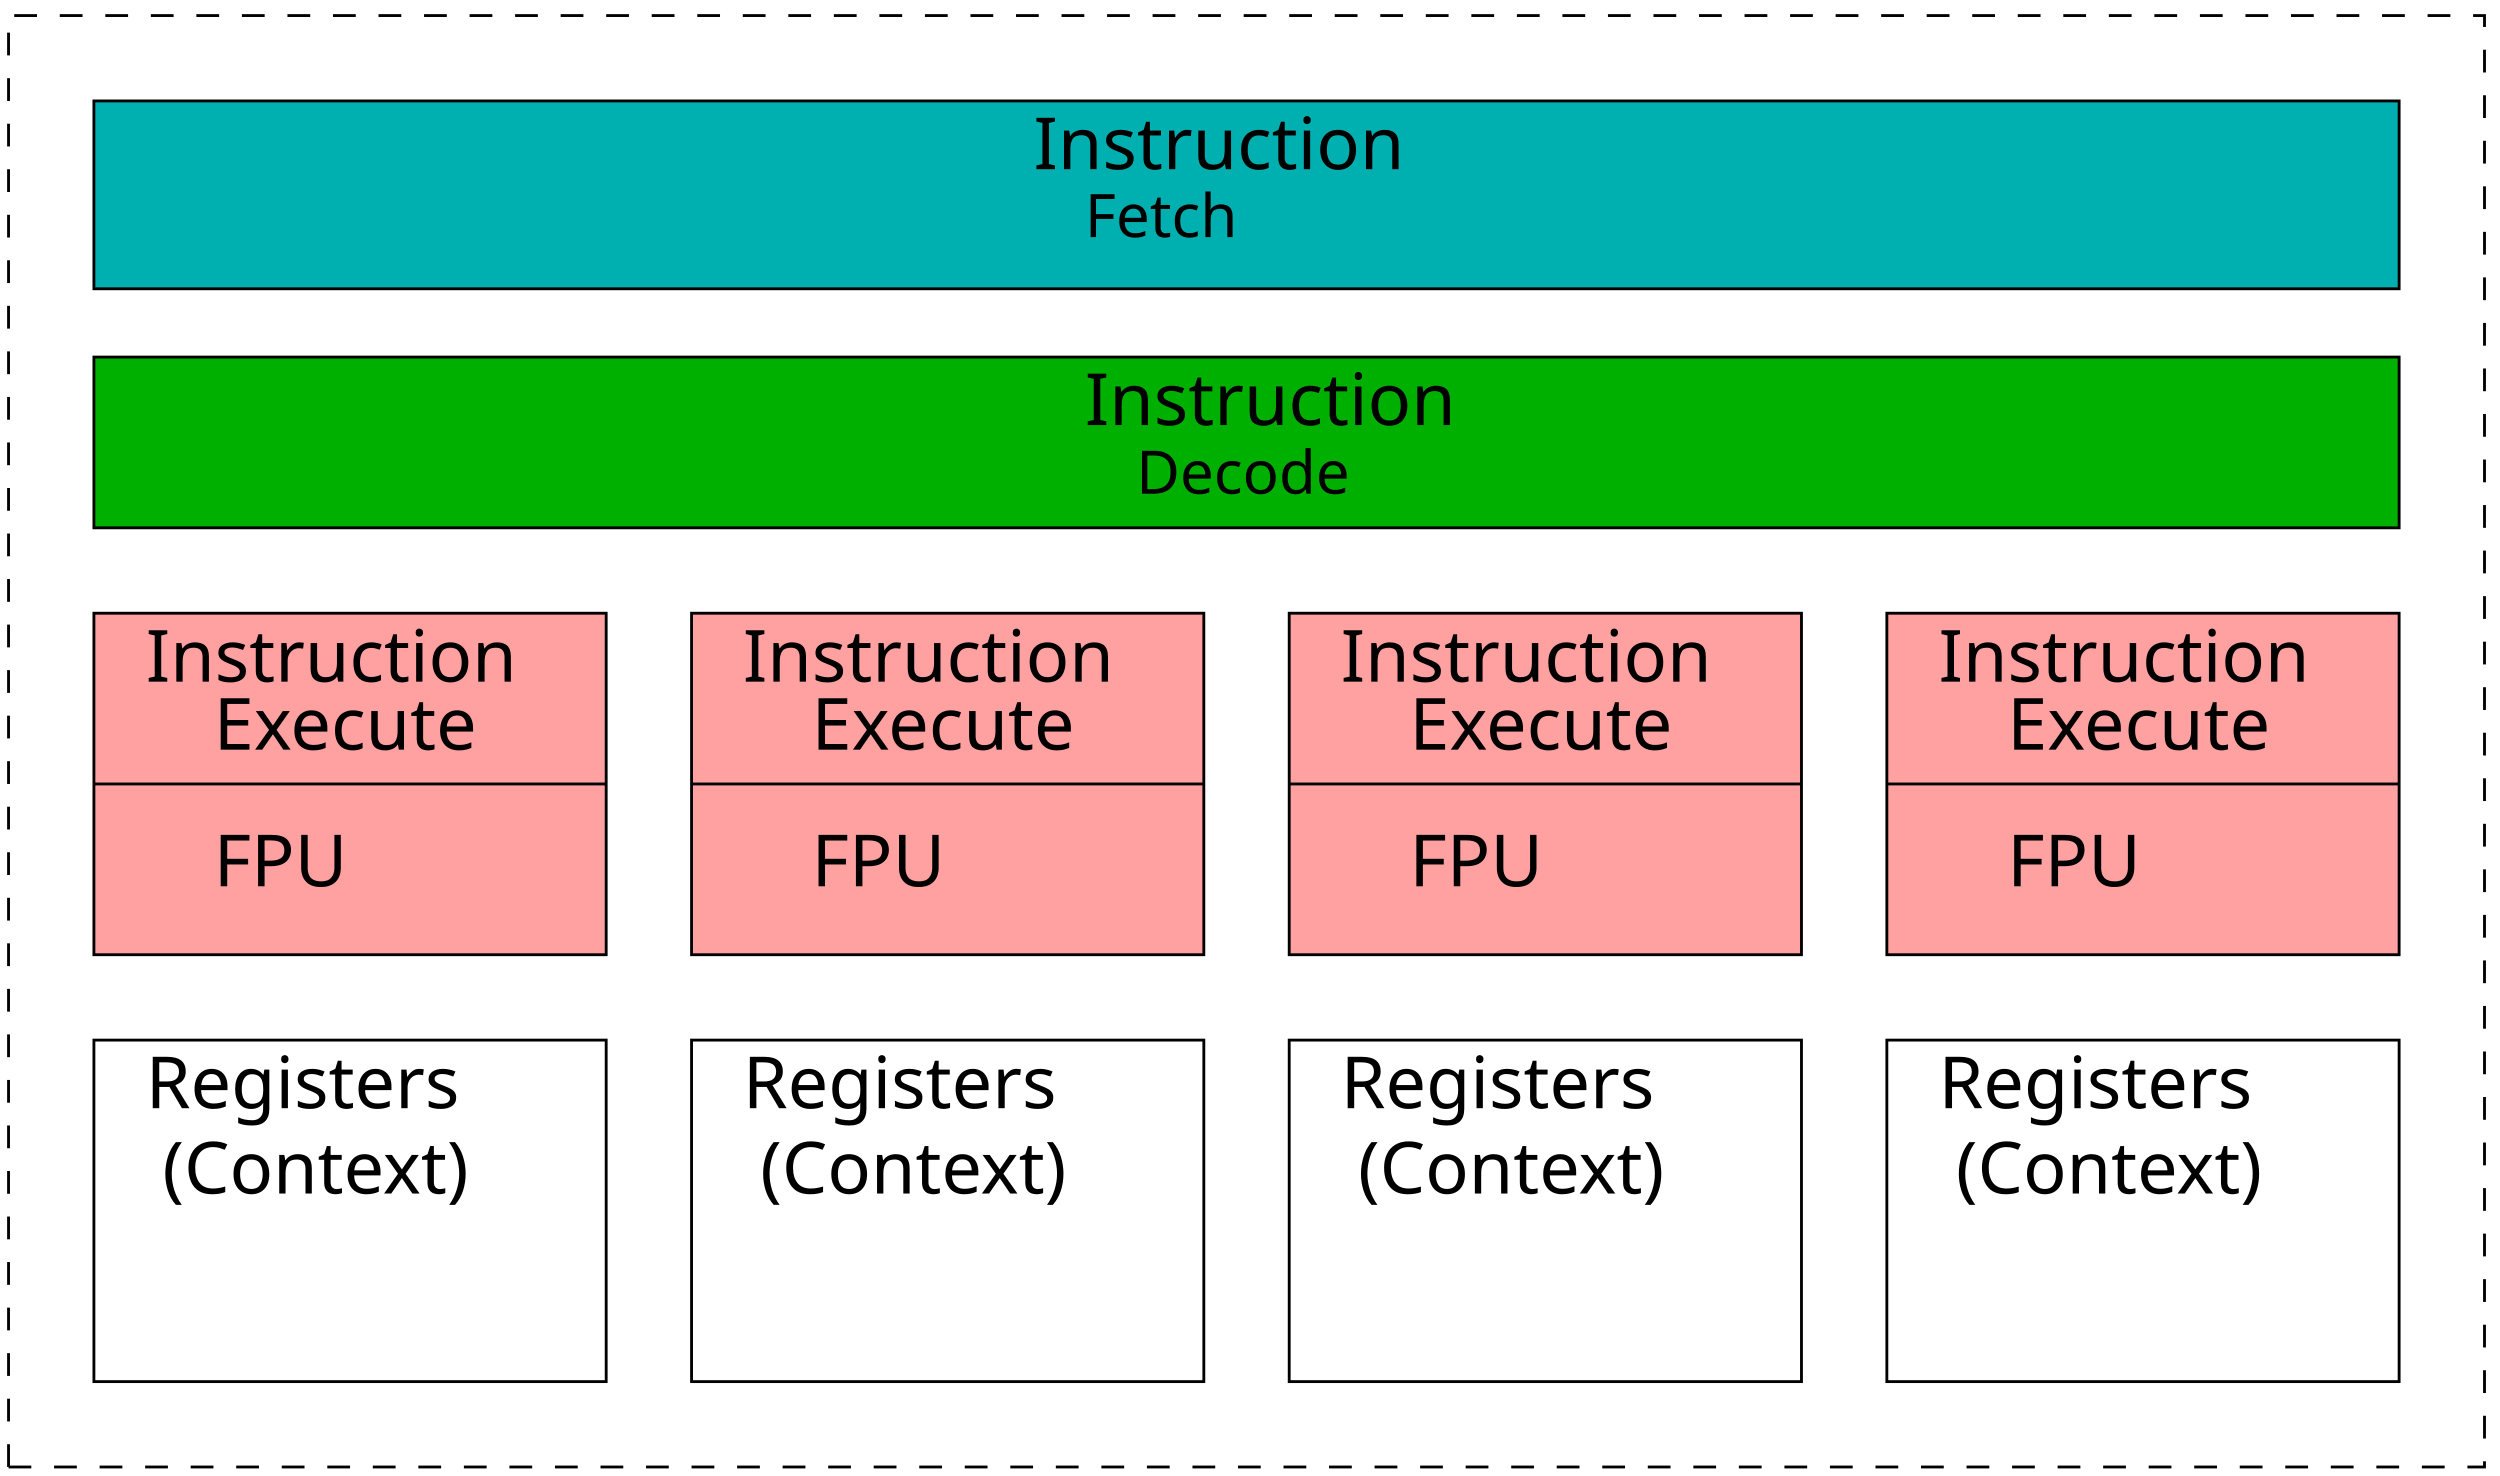
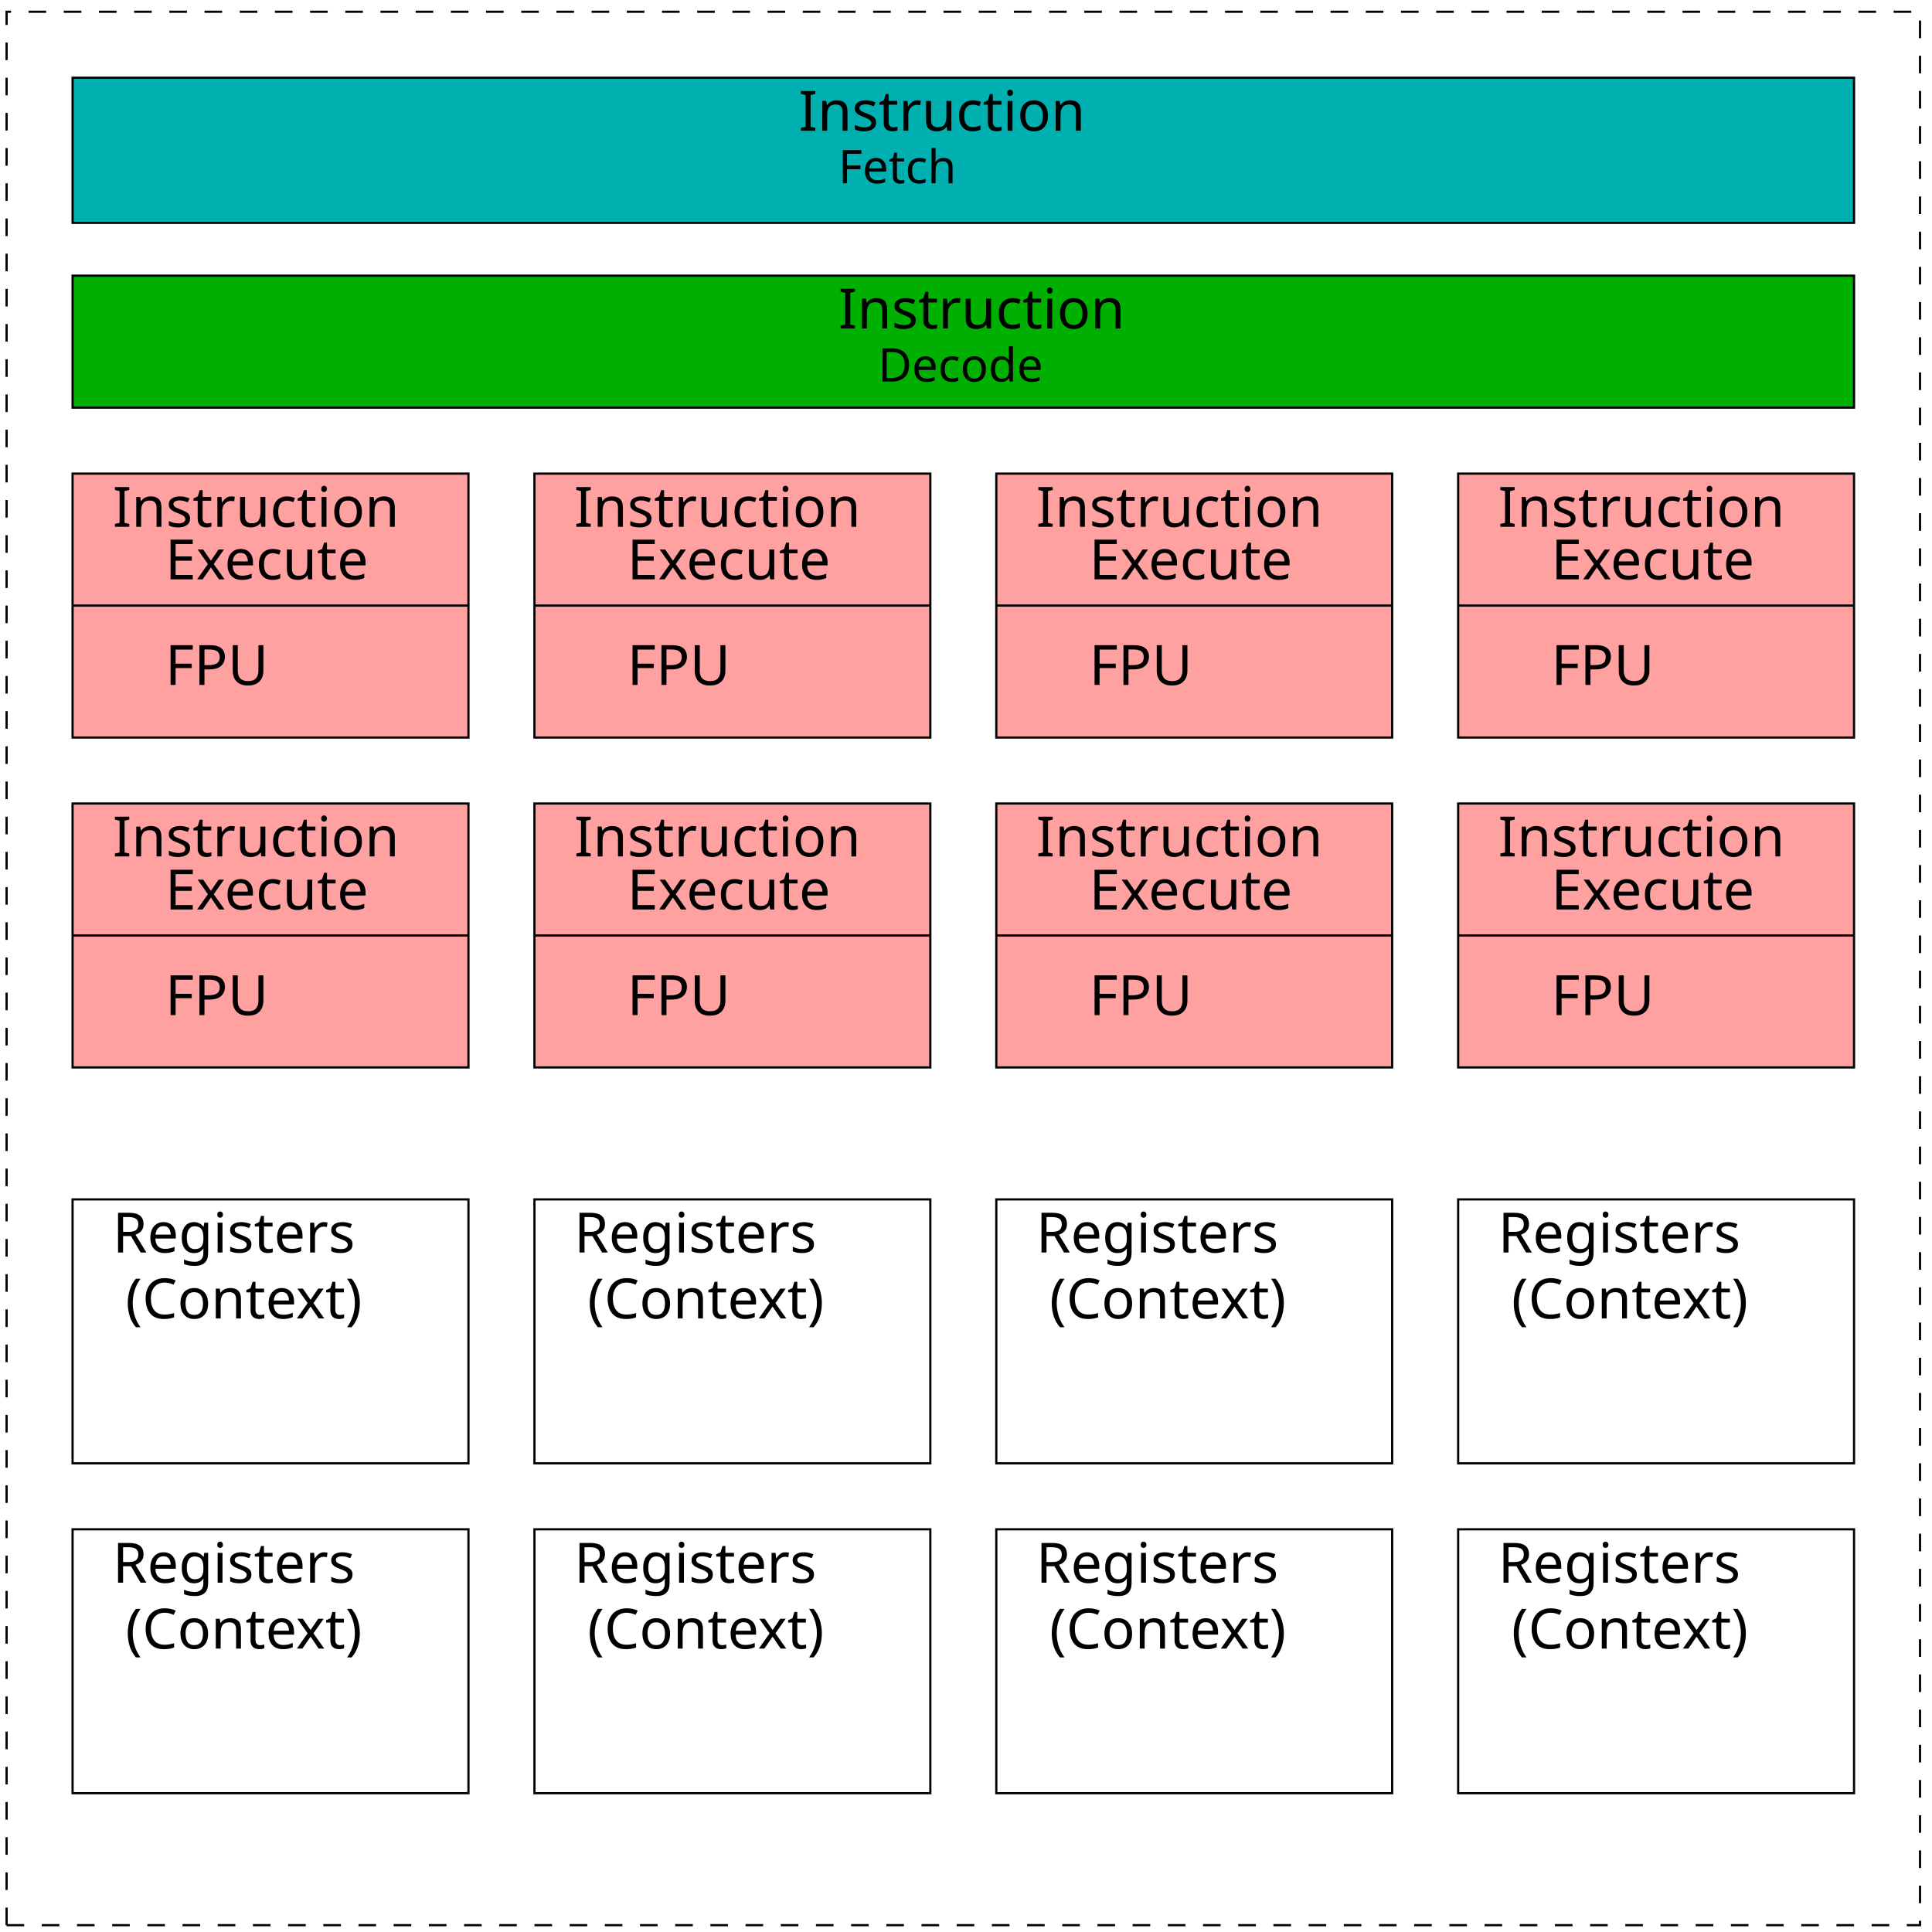
- <svg xmlns="http://www.w3.org/2000/svg" viewBox="0 0 518.75 306.25" height="306.25" width="518.75" xml:space="preserve" version="1.1" id="svg2">
+ <svg xmlns="http://www.w3.org/2000/svg" viewBox="0 0 518.75 518.75" height="518.75" width="518.75" xml:space="preserve" version="1.1" id="svg2">
  <defs id="defs6">
    <clipPath id="clipPath18" clipPathUnits="userSpaceOnUse">
-       <path id="path20" d="m 6.801,6.801 4130,0 0,2430 -4130,0 0,-2430 z" />
+       <path id="path20" d="m 6.801,6.402 4130,0 0,4130 -4130,0 0,-4130 z" />
    </clipPath>
  </defs>
-   <g transform="matrix(1.25,0,0,-1.25,0,306.25)" id="g10">
+   <g transform="matrix(1.25,0,0,-1.25,0,518.75)" id="g10">
    <g transform="scale(0.1,0.1)" id="g12">
      <g id="g14">
        <g clip-path="url(#clipPath18)" id="g16">
-           <path id="path22" style="fill:#ffa1a1;fill-opacity:1;fill-rule:evenodd;stroke:none" d="m 155.898,865.156 850.363,0 0,566.91 -850.363,0 0,-566.91 z" />
-           <path id="path24" style="fill:none;stroke:#000000;stroke-width:4.724;stroke-linecap:butt;stroke-linejoin:miter;stroke-miterlimit:10;stroke-dasharray:none;stroke-opacity:1" d="m 155.898,865.156 850.363,0 0,566.91 -850.363,0 0,-566.91 z" />
-           <path id="path26" style="fill:none;stroke:#000000;stroke-width:4.724;stroke-linecap:butt;stroke-linejoin:miter;stroke-miterlimit:10;stroke-dasharray:none;stroke-opacity:1" d="m 155.898,1148.61 850.362,0" />
-           <path id="path28" style="fill:#ffa1a1;fill-opacity:1;fill-rule:evenodd;stroke:none" d="m 1147.99,865.156 850.363,0 0,566.91 -850.363,0 0,-566.91 z" />
-           <path id="path30" style="fill:none;stroke:#000000;stroke-width:4.724;stroke-linecap:butt;stroke-linejoin:miter;stroke-miterlimit:10;stroke-dasharray:none;stroke-opacity:1" d="m 1147.99,865.156 850.363,0 0,566.91 -850.363,0 0,-566.91 z" />
-           <path id="path32" style="fill:none;stroke:#000000;stroke-width:4.724;stroke-linecap:butt;stroke-linejoin:miter;stroke-miterlimit:10;stroke-dasharray:none;stroke-opacity:1" d="m 1147.99,1148.61 850.37,0" />
-           <path id="path34" style="fill:#ffa1a1;fill-opacity:1;fill-rule:evenodd;stroke:none" d="m 2140.08,865.156 850.367,0 0,566.91 -850.367,0 0,-566.91 z" />
-           <path id="path36" style="fill:none;stroke:#000000;stroke-width:4.724;stroke-linecap:butt;stroke-linejoin:miter;stroke-miterlimit:10;stroke-dasharray:none;stroke-opacity:1" d="m 2140.08,865.156 850.367,0 0,566.91 -850.367,0 0,-566.91 z" />
-           <path id="path38" style="fill:none;stroke:#000000;stroke-width:4.724;stroke-linecap:butt;stroke-linejoin:miter;stroke-miterlimit:10;stroke-dasharray:none;stroke-opacity:1" d="m 2140.08,1148.61 850.37,0" />
-           <path id="path40" style="fill:#ffa1a1;fill-opacity:1;fill-rule:evenodd;stroke:none" d="m 3132.18,865.156 850.363,0 0,566.91 -850.363,0 0,-566.91 z" />
-           <path id="path42" style="fill:none;stroke:#000000;stroke-width:4.724;stroke-linecap:butt;stroke-linejoin:miter;stroke-miterlimit:10;stroke-dasharray:none;stroke-opacity:1" d="m 3132.18,865.156 850.363,0 0,566.91 -850.363,0 0,-566.91 z" />
-           <path id="path44" style="fill:none;stroke:#000000;stroke-width:4.724;stroke-linecap:butt;stroke-linejoin:miter;stroke-miterlimit:10;stroke-dasharray:none;stroke-opacity:1" d="m 3132.18,1148.61 850.36,0" />
-           <path id="path46" style="fill:none;stroke:#000000;stroke-width:4.724;stroke-linecap:butt;stroke-linejoin:miter;stroke-miterlimit:10;stroke-dasharray:none;stroke-opacity:1" d="m 155.898,156.52 850.363,0 0,566.91 -850.363,0 0,-566.91 z" />
-           <path id="path48" style="fill:none;stroke:#000000;stroke-width:4.724;stroke-linecap:butt;stroke-linejoin:miter;stroke-miterlimit:10;stroke-dasharray:none;stroke-opacity:1" d="m 1147.99,156.52 850.363,0 0,566.91 -850.363,0 0,-566.91 z" />
-           <path id="path50" style="fill:none;stroke:#000000;stroke-width:4.724;stroke-linecap:butt;stroke-linejoin:miter;stroke-miterlimit:10;stroke-dasharray:none;stroke-opacity:1" d="m 2140.08,156.52 850.367,0 0,566.91 -850.367,0 0,-566.91 z" />
-           <path id="path52" style="fill:none;stroke:#000000;stroke-width:4.724;stroke-linecap:butt;stroke-linejoin:miter;stroke-miterlimit:10;stroke-dasharray:none;stroke-opacity:1" d="m 3132.18,156.52 850.363,0 0,566.91 -850.363,0 0,-566.91 z" />
-           <path id="path54" style="fill:#00b0b0;fill-opacity:1;fill-rule:evenodd;stroke:none" d="m 155.898,1970.63 3826.64,0 0,311.801 -3826.64,0 0,-311.801 z" />
-           <path id="path56" style="fill:none;stroke:#000000;stroke-width:4.724;stroke-linecap:butt;stroke-linejoin:miter;stroke-miterlimit:10;stroke-dasharray:none;stroke-opacity:1" d="m 155.898,1970.63 3826.64,0 0,311.801 -3826.64,0 0,-311.801 z" />
-           <path id="path58" style="fill:#00b000;fill-opacity:1;fill-rule:evenodd;stroke:none" d="m 155.898,1573.8 3826.64,0 0,283.453 -3826.64,0 0,-283.453 z" />
-           <path id="path60" style="fill:none;stroke:#000000;stroke-width:4.724;stroke-linecap:butt;stroke-linejoin:miter;stroke-miterlimit:10;stroke-dasharray:none;stroke-opacity:1" d="m 155.898,1573.8 3826.64,0 0,283.453 -3826.64,0 0,-283.453 z" />
-           <path id="path62" style="fill:none;stroke:#000000;stroke-width:4.724;stroke-linecap:butt;stroke-linejoin:miter;stroke-miterlimit:10;stroke-dasharray:37.794;stroke-dashoffset:0;stroke-opacity:1" d="m 14.172,14.793 4110.1,0 0,2409.37 -4110.1,0 0,-2409.37 z" />
+           <path id="path22" style="fill:#ffa1a1;fill-opacity:1;fill-rule:evenodd;stroke:none" d="m 155.898,2565.76 850.363,0 0,566.91 -850.363,0 0,-566.91 z" />
+           <path id="path24" style="fill:none;stroke:#000000;stroke-width:4.724;stroke-linecap:butt;stroke-linejoin:miter;stroke-miterlimit:10;stroke-dasharray:none;stroke-opacity:1" d="m 155.898,2565.76 850.363,0 0,566.91 -850.363,0 0,-566.91 z" />
+           <path id="path26" style="fill:none;stroke:#000000;stroke-width:4.724;stroke-linecap:butt;stroke-linejoin:miter;stroke-miterlimit:10;stroke-dasharray:none;stroke-opacity:1" d="m 155.898,2849.21 850.362,0" />
+           <path id="path28" style="fill:#ffa1a1;fill-opacity:1;fill-rule:evenodd;stroke:none" d="m 1147.99,2565.76 850.363,0 0,566.91 -850.363,0 0,-566.91 z" />
+           <path id="path30" style="fill:none;stroke:#000000;stroke-width:4.724;stroke-linecap:butt;stroke-linejoin:miter;stroke-miterlimit:10;stroke-dasharray:none;stroke-opacity:1" d="m 1147.99,2565.76 850.363,0 0,566.91 -850.363,0 0,-566.91 z" />
+           <path id="path32" style="fill:none;stroke:#000000;stroke-width:4.724;stroke-linecap:butt;stroke-linejoin:miter;stroke-miterlimit:10;stroke-dasharray:none;stroke-opacity:1" d="m 1147.99,2849.21 850.37,0" />
+           <path id="path34" style="fill:#ffa1a1;fill-opacity:1;fill-rule:evenodd;stroke:none" d="m 2140.08,2565.76 850.367,0 0,566.91 -850.367,0 0,-566.91 z" />
+           <path id="path36" style="fill:none;stroke:#000000;stroke-width:4.724;stroke-linecap:butt;stroke-linejoin:miter;stroke-miterlimit:10;stroke-dasharray:none;stroke-opacity:1" d="m 2140.08,2565.76 850.367,0 0,566.91 -850.367,0 0,-566.91 z" />
+           <path id="path38" style="fill:none;stroke:#000000;stroke-width:4.724;stroke-linecap:butt;stroke-linejoin:miter;stroke-miterlimit:10;stroke-dasharray:none;stroke-opacity:1" d="m 2140.08,2849.21 850.37,0" />
+           <path id="path40" style="fill:#ffa1a1;fill-opacity:1;fill-rule:evenodd;stroke:none" d="m 3132.18,2565.76 850.363,0 0,566.91 -850.363,0 0,-566.91 z" />
+           <path id="path42" style="fill:none;stroke:#000000;stroke-width:4.724;stroke-linecap:butt;stroke-linejoin:miter;stroke-miterlimit:10;stroke-dasharray:none;stroke-opacity:1" d="m 3132.18,2565.76 850.363,0 0,566.91 -850.363,0 0,-566.91 z" />
+           <path id="path44" style="fill:none;stroke:#000000;stroke-width:4.724;stroke-linecap:butt;stroke-linejoin:miter;stroke-miterlimit:10;stroke-dasharray:none;stroke-opacity:1" d="m 3132.18,2849.21 850.36,0" />
+           <path id="path46" style="fill:#ffa1a1;fill-opacity:1;fill-rule:evenodd;stroke:none" d="m 155.898,1857.12 850.363,0 0,566.91 -850.363,0 0,-566.91 z" />
+           <path id="path48" style="fill:none;stroke:#000000;stroke-width:4.724;stroke-linecap:butt;stroke-linejoin:miter;stroke-miterlimit:10;stroke-dasharray:none;stroke-opacity:1" d="m 155.898,1857.12 850.363,0 0,566.91 -850.363,0 0,-566.91 z" />
+           <path id="path50" style="fill:none;stroke:#000000;stroke-width:4.724;stroke-linecap:butt;stroke-linejoin:miter;stroke-miterlimit:10;stroke-dasharray:none;stroke-opacity:1" d="m 155.898,2140.57 850.362,0" />
+           <path id="path52" style="fill:#ffa1a1;fill-opacity:1;fill-rule:evenodd;stroke:none" d="m 1147.99,1857.12 850.363,0 0,566.91 -850.363,0 0,-566.91 z" />
+           <path id="path54" style="fill:none;stroke:#000000;stroke-width:4.724;stroke-linecap:butt;stroke-linejoin:miter;stroke-miterlimit:10;stroke-dasharray:none;stroke-opacity:1" d="m 1147.99,1857.12 850.363,0 0,566.91 -850.363,0 0,-566.91 z" />
+           <path id="path56" style="fill:none;stroke:#000000;stroke-width:4.724;stroke-linecap:butt;stroke-linejoin:miter;stroke-miterlimit:10;stroke-dasharray:none;stroke-opacity:1" d="m 1147.99,2140.57 850.37,0" />
+           <path id="path58" style="fill:#ffa1a1;fill-opacity:1;fill-rule:evenodd;stroke:none" d="m 2140.08,1857.12 850.367,0 0,566.91 -850.367,0 0,-566.91 z" />
+           <path id="path60" style="fill:none;stroke:#000000;stroke-width:4.724;stroke-linecap:butt;stroke-linejoin:miter;stroke-miterlimit:10;stroke-dasharray:none;stroke-opacity:1" d="m 2140.08,1857.12 850.367,0 0,566.91 -850.367,0 0,-566.91 z" />
+           <path id="path62" style="fill:none;stroke:#000000;stroke-width:4.724;stroke-linecap:butt;stroke-linejoin:miter;stroke-miterlimit:10;stroke-dasharray:none;stroke-opacity:1" d="m 2140.08,2140.57 850.37,0" />
+           <path id="path64" style="fill:#ffa1a1;fill-opacity:1;fill-rule:evenodd;stroke:none" d="m 3132.18,1857.12 850.363,0 0,566.91 -850.363,0 0,-566.91 z" />
+           <path id="path66" style="fill:none;stroke:#000000;stroke-width:4.724;stroke-linecap:butt;stroke-linejoin:miter;stroke-miterlimit:10;stroke-dasharray:none;stroke-opacity:1" d="m 3132.18,1857.12 850.363,0 0,566.91 -850.363,0 0,-566.91 z" />
+           <path id="path68" style="fill:none;stroke:#000000;stroke-width:4.724;stroke-linecap:butt;stroke-linejoin:miter;stroke-miterlimit:10;stroke-dasharray:none;stroke-opacity:1" d="m 3132.18,2140.57 850.36,0" />
+           <path id="path70" style="fill:none;stroke:#000000;stroke-width:4.724;stroke-linecap:butt;stroke-linejoin:miter;stroke-miterlimit:10;stroke-dasharray:none;stroke-opacity:1" d="m 1147.99,1006.75 850.363,0 0,566.91 -850.363,0 0,-566.91 z" />
+           <path id="path72" style="fill:none;stroke:#000000;stroke-width:4.724;stroke-linecap:butt;stroke-linejoin:miter;stroke-miterlimit:10;stroke-dasharray:none;stroke-opacity:1" d="m 2140.08,1006.75 850.367,0 0,566.91 -850.367,0 0,-566.91 z" />
+           <path id="path74" style="fill:none;stroke:#000000;stroke-width:4.724;stroke-linecap:butt;stroke-linejoin:miter;stroke-miterlimit:10;stroke-dasharray:none;stroke-opacity:1" d="m 3132.18,1006.75 850.363,0 0,566.91 -850.363,0 0,-566.91 z" />
+           <path id="path76" style="fill:none;stroke:#000000;stroke-width:4.724;stroke-linecap:butt;stroke-linejoin:miter;stroke-miterlimit:10;stroke-dasharray:none;stroke-opacity:1" d="m 155.898,298.117 850.363,0 0,566.91 -850.363,0 0,-566.91 z" />
+           <path id="path78" style="fill:none;stroke:#000000;stroke-width:4.724;stroke-linecap:butt;stroke-linejoin:miter;stroke-miterlimit:10;stroke-dasharray:none;stroke-opacity:1" d="m 1147.99,298.117 850.363,0 0,566.91 -850.363,0 0,-566.91 z" />
+           <path id="path80" style="fill:none;stroke:#000000;stroke-width:4.724;stroke-linecap:butt;stroke-linejoin:miter;stroke-miterlimit:10;stroke-dasharray:none;stroke-opacity:1" d="m 2140.08,298.117 850.367,0 0,566.91 -850.367,0 0,-566.91 z" />
+           <path id="path82" style="fill:none;stroke:#000000;stroke-width:4.724;stroke-linecap:butt;stroke-linejoin:miter;stroke-miterlimit:10;stroke-dasharray:none;stroke-opacity:1" d="m 3132.18,298.117 850.363,0 0,566.91 -850.363,0 0,-566.91 z" />
+           <path id="path84" style="fill:none;stroke:#000000;stroke-width:4.724;stroke-linecap:butt;stroke-linejoin:miter;stroke-miterlimit:10;stroke-dasharray:none;stroke-opacity:1" d="m 155.898,1006.75 850.363,0 0,566.91 -850.363,0 0,-566.91 z" />
+           <path id="path86" style="fill:#00b0b0;fill-opacity:1;fill-rule:evenodd;stroke:none" d="m 155.898,3671.23 3826.64,0 0,311.801 -3826.64,0 0,-311.801 z" />
+           <path id="path88" style="fill:none;stroke:#000000;stroke-width:4.724;stroke-linecap:butt;stroke-linejoin:miter;stroke-miterlimit:10;stroke-dasharray:none;stroke-opacity:1" d="m 155.898,3671.23 3826.64,0 0,311.801 -3826.64,0 0,-311.801 z" />
+           <path id="path90" style="fill:#00b000;fill-opacity:1;fill-rule:evenodd;stroke:none" d="m 155.898,3274.39 3826.64,0 0,283.457 -3826.64,0 0,-283.457 z" />
+           <path id="path92" style="fill:none;stroke:#000000;stroke-width:4.724;stroke-linecap:butt;stroke-linejoin:miter;stroke-miterlimit:10;stroke-dasharray:none;stroke-opacity:1" d="m 155.898,3274.39 3826.64,0 0,283.457 -3826.64,0 0,-283.457 z" />
+           <path id="path94" style="fill:none;stroke:#000000;stroke-width:4.724;stroke-linecap:butt;stroke-linejoin:miter;stroke-miterlimit:10;stroke-dasharray:37.794;stroke-dashoffset:0;stroke-opacity:1" d="m 14.172,14.664 4110.1,0 0,4110.1 -4110.1,0 0,-4110.1 z" />
        </g>
      </g>
-       <g transform="scale(10,10)" id="g64">
-         <text id="text66" style="font-variant:normal;font-weight:normal;font-size:11.955px;font-family:CMTT12;-inkscape-font-specification:CMTT12;writing-mode:lr-tb;fill:#000000;fill-opacity:1;fill-rule:nonzero;stroke:none" transform="matrix(1,0,0,-1,24.2,131.84)">
-           <tspan id="tspan68" y="0" x="0 6.12 12.24 18.36 24.48 30.6 36.72 42.84 48.96 55.08 61.2">Instruction</tspan>
-           <tspan id="tspan70" y="11.28" x="11.28 17.4 23.52 29.64 35.76 41.88 48">Execute</tspan>
-           <tspan id="tspan72" y="33.96" x="11.28 17.4 23.52">FPU</tspan>
-           <tspan id="tspan74" y="7.1054274e-15" x="99.12 105.24 111.36 117.48 123.6 129.72 135.84 141.96 148.08 154.2 160.32">Instruction</tspan>
-           <tspan id="tspan76" y="11.28" x="110.52 116.64 122.76 128.88 135 141.12 147.24">Execute</tspan>
-           <tspan id="tspan78" y="33.96" x="110.52 116.64 122.76">FPU</tspan>
-           <tspan id="tspan80" y="1.4210855e-14" x="198.36 204.48 210.6 216.72 222.84 228.96 235.08 241.2 247.32 253.44 259.56">Instruction</tspan>
-           <tspan id="tspan82" y="11.28" x="209.76 215.88 222 228.12 234.24 240.36 246.48">Execute</tspan>
-           <tspan id="tspan84" y="33.96" x="209.76 215.88 222">FPU</tspan>
-           <tspan id="tspan86" y="2.1316282e-14" x="297.6 303.72 309.84 315.96 322.08 328.2 334.32 340.44 346.56 352.68 358.8">Instruction</tspan>
-           <tspan id="tspan88" y="11.28" x="309 315.12 321.24 327.36 333.48 339.6 345.72">Execute</tspan>
-           <tspan id="tspan90" y="33.96" x="309 315.12 321.24">FPU</tspan>
-           <tspan id="tspan92" y="70.8" x="-9.9999997e-05 6.12 12.24 18.36 24.48 30.6 36.72 42.84 48.96">Registers</tspan>
-           <tspan id="tspan94" y="84.96" x="2.76 8.88 15 21.12 27.24 33.36 39.48 45.6 51.72">(Context)</tspan>
-           <tspan id="tspan96" y="70.8" x="99.12 105.24 111.36 117.48 123.6 129.72 135.84 141.96 148.08">Registers</tspan>
-           <tspan id="tspan98" y="84.96" x="102 108.12 114.24 120.36 126.48 132.6 138.72 144.84 150.96">(Context)</tspan>
-           <tspan id="tspan100" y="70.8" x="198.36 204.48 210.6 216.72 222.84 228.96 235.08 241.2 247.32">Registers</tspan>
-           <tspan id="tspan102" y="84.96" x="201.24 207.36 213.48 219.6 225.72 231.84 237.96 244.08 250.2">(Context)</tspan>
-           <tspan id="tspan104" y="70.8" x="297.6 303.72 309.84 315.96 322.08 328.2 334.32 340.44 346.56">Registers</tspan>
-           <tspan id="tspan106" y="84.96" x="300.48 306.6 312.72 318.84 324.96 331.08 337.2 343.32 349.44">(Context)</tspan>
-           <tspan id="tspan108" y="-85.08" x="147.36 153.48 159.6 165.72 171.84 177.96 184.08 190.2 196.32 202.44 208.56">Instruction</tspan>
+       <g transform="scale(10,10)" id="g96">
+         <text id="text98" style="font-variant:normal;font-weight:normal;font-size:11.955px;font-family:CMTT12;-inkscape-font-specification:CMTT12;writing-mode:lr-tb;fill:#000000;fill-opacity:1;fill-rule:nonzero;stroke:none" transform="matrix(1,0,0,-1,24.2,301.84)">
+           <tspan id="tspan100" y="0" x="0 6.12 12.24 18.36 24.48 30.6 36.72 42.84 48.96 55.08 61.2">Instruction</tspan>
+           <tspan id="tspan102" y="11.28" x="11.28 17.4 23.52 29.64 35.76 41.88 48">Execute</tspan>
+           <tspan id="tspan104" y="33.96" x="11.28 17.4 23.52">FPU</tspan>
+           <tspan id="tspan106" y="7.1054274e-15" x="99.12 105.24 111.36 117.48 123.6 129.72 135.84 141.96 148.08 154.2 160.32">Instruction</tspan>
+           <tspan id="tspan108" y="11.28" x="110.52 116.64 122.76 128.88 135 141.12 147.24">Execute</tspan>
+           <tspan id="tspan110" y="33.96" x="110.52 116.64 122.76">FPU</tspan>
+           <tspan id="tspan112" y="1.4210855e-14" x="198.36 204.48 210.6 216.72 222.84 228.96 235.08 241.2 247.32 253.44 259.56">Instruction</tspan>
+           <tspan id="tspan114" y="11.28" x="209.76 215.88 222 228.12 234.24 240.36 246.48">Execute</tspan>
+           <tspan id="tspan116" y="33.96" x="209.76 215.88 222">FPU</tspan>
+           <tspan id="tspan118" y="2.1316282e-14" x="297.6 303.72 309.84 315.96 322.08 328.2 334.32 340.44 346.56 352.68 358.8">Instruction</tspan>
+           <tspan id="tspan120" y="11.28" x="309 315.12 321.24 327.36 333.48 339.6 345.72">Execute</tspan>
+           <tspan id="tspan122" y="33.96" x="309 315.12 321.24">FPU</tspan>
+           <tspan id="tspan124" y="70.8" x="-9.9999997e-05 6.12 12.24 18.36 24.48 30.6 36.72 42.84 48.96 55.08 61.2">Instruction</tspan>
+           <tspan id="tspan126" y="82.2" x="11.28 17.4 23.52 29.64 35.76 41.88 48">Execute</tspan>
+           <tspan id="tspan128" y="104.88" x="11.28 17.4 23.52">FPU</tspan>
+           <tspan id="tspan130" y="70.8" x="99.12 105.24 111.36 117.48 123.6 129.72 135.84 141.96 148.08 154.2 160.32">Instruction</tspan>
+           <tspan id="tspan132" y="82.2" x="110.52 116.64 122.76 128.88 135 141.12 147.24">Execute</tspan>
+           <tspan id="tspan134" y="104.88" x="110.52 116.64 122.76">FPU</tspan>
+           <tspan id="tspan136" y="70.801" x="198.36 204.48 210.6 216.72 222.84 228.96 235.08 241.2 247.32 253.44 259.56">Instruction</tspan>
+           <tspan id="tspan138" y="82.201" x="209.76 215.88 222 228.12 234.24 240.36 246.48">Execute</tspan>
+           <tspan id="tspan140" y="104.881" x="209.76 215.88 222">FPU</tspan>
+           <tspan id="tspan142" y="70.801" x="297.6 303.72 309.84 315.96 322.08 328.2 334.32 340.44 346.56 352.68 358.8">Instruction</tspan>
+           <tspan id="tspan144" y="82.201" x="309 315.12 321.24 327.36 333.48 339.6 345.72">Execute</tspan>
+           <tspan id="tspan146" y="104.881" x="309 315.12 321.24">FPU</tspan>
+           <tspan id="tspan148" y="155.881" x="99.12 105.24 111.36 117.48 123.6 129.72 135.84 141.96 148.08">Registers</tspan>
+           <tspan id="tspan150" y="170.042" x="102 108.12 114.24 120.36 126.48 132.6 138.72 144.84 150.96">(Context)</tspan>
+           <tspan id="tspan152" y="155.881" x="198.36 204.48 210.6 216.72 222.84 228.96 235.08 241.2 247.32">Registers</tspan>
+           <tspan id="tspan154" y="170.042" x="201.24 207.36 213.48 219.6 225.72 231.84 237.96 244.08 250.2">(Context)</tspan>
+           <tspan id="tspan156" y="155.881" x="297.6 303.72 309.84 315.96 322.08 328.2 334.32 340.44 346.56">Registers</tspan>
+           <tspan id="tspan158" y="170.042" x="300.48 306.6 312.72 318.84 324.96 331.08 337.2 343.32 349.44">(Context)</tspan>
+           <tspan id="tspan160" y="226.802" x="4.9999999e-05 6.12 12.24 18.36 24.48 30.6 36.72 42.84 48.96">Registers</tspan>
+           <tspan id="tspan162" y="240.962" x="2.76 8.88 15 21.12 27.24 33.36 39.48 45.6 51.72">(Context)</tspan>
+           <tspan id="tspan164" y="226.802" x="99.12 105.24 111.36 117.48 123.6 129.72 135.84 141.96 148.08">Registers</tspan>
+           <tspan id="tspan166" y="240.962" x="102 108.12 114.24 120.36 126.48 132.6 138.72 144.84 150.96">(Context)</tspan>
+           <tspan id="tspan168" y="226.802" x="198.36 204.48 210.6 216.72 222.84 228.96 235.08 241.2 247.32">Registers</tspan>
+           <tspan id="tspan170" y="240.962" x="201.24 207.36 213.48 219.6 225.72 231.84 237.96 244.08 250.2">(Context)</tspan>
+           <tspan id="tspan172" y="226.802" x="297.6 303.72 309.84 315.96 322.08 328.2 334.32 340.44 346.56">Registers</tspan>
+           <tspan id="tspan174" y="240.962" x="300.48 306.6 312.72 318.84 324.96 331.08 337.2 343.32 349.44">(Context)</tspan>
+           <tspan id="tspan176" y="155.881" x="0 6.12 12.24 18.36 24.48 30.6 36.72 42.84 48.96">Registers</tspan>
+           <tspan id="tspan178" y="170.042" x="2.76 8.88 15 21.12 27.24 33.36 39.481 45.601 51.721">(Context)</tspan>
+           <tspan id="tspan180" y="-85.078" x="147.36 153.48 159.6 165.72 171.84 177.96 184.081 190.201 196.321 202.441 208.561">Instruction</tspan>
        </text>
-         <text id="text110" style="font-variant:normal;font-weight:normal;font-size:9.963px;font-family:CMTT10;-inkscape-font-specification:CMTT10;writing-mode:lr-tb;fill:#000000;fill-opacity:1;fill-rule:nonzero;stroke:none" transform="matrix(1,0,0,-1,180.08,205.6401)">
-           <tspan id="tspan112" y="0" x="0 5.28 10.56 15.84 21.12">Fetch</tspan>
+         <text id="text182" style="font-variant:normal;font-weight:normal;font-size:9.963px;font-family:CMTT10;-inkscape-font-specification:CMTT10;writing-mode:lr-tb;fill:#000000;fill-opacity:1;fill-rule:nonzero;stroke:none" transform="matrix(1,0,0,-1,180.0803,375.6383)">
+           <tspan id="tspan184" y="0" x="0 5.28 10.56 15.84 21.12">Fetch</tspan>
        </text>
-         <text id="text114" style="font-variant:normal;font-weight:normal;font-size:11.955px;font-family:CMTT12;-inkscape-font-specification:CMTT12;writing-mode:lr-tb;fill:#000000;fill-opacity:1;fill-rule:nonzero;stroke:none" transform="matrix(1,0,0,-1,180.08,174.4401)">
-           <tspan id="tspan116" y="0" x="0 6.12 12.24 18.36 24.48 30.6 36.72 42.84 48.96 55.08 61.2">Instruction</tspan>
+         <text id="text186" style="font-variant:normal;font-weight:normal;font-size:11.955px;font-family:CMTT12;-inkscape-font-specification:CMTT12;writing-mode:lr-tb;fill:#000000;fill-opacity:1;fill-rule:nonzero;stroke:none" transform="matrix(1,0,0,-1,180.0803,344.4383)">
+           <tspan id="tspan188" y="0" x="0 6.12 12.24 18.36 24.48 30.6 36.72 42.84 48.96 55.08 61.2">Instruction</tspan>
        </text>
-         <text id="text118" style="font-variant:normal;font-weight:normal;font-size:9.963px;font-family:CMTT10;-inkscape-font-specification:CMTT10;writing-mode:lr-tb;fill:#000000;fill-opacity:1;fill-rule:nonzero;stroke:none" transform="matrix(1,0,0,-1,188.6,163.0401)">
-           <tspan id="tspan120" y="0" x="0 5.28 10.56 15.84 21.12 26.4">Decode</tspan>
+         <text id="text190" style="font-variant:normal;font-weight:normal;font-size:9.963px;font-family:CMTT10;-inkscape-font-specification:CMTT10;writing-mode:lr-tb;fill:#000000;fill-opacity:1;fill-rule:nonzero;stroke:none" transform="matrix(1,0,0,-1,188.6003,333.0383)">
+           <tspan id="tspan192" y="0" x="0 5.28 10.56 15.84 21.12 26.4">Decode</tspan>
        </text>
      </g>
    </g>
  </g>
</svg>
